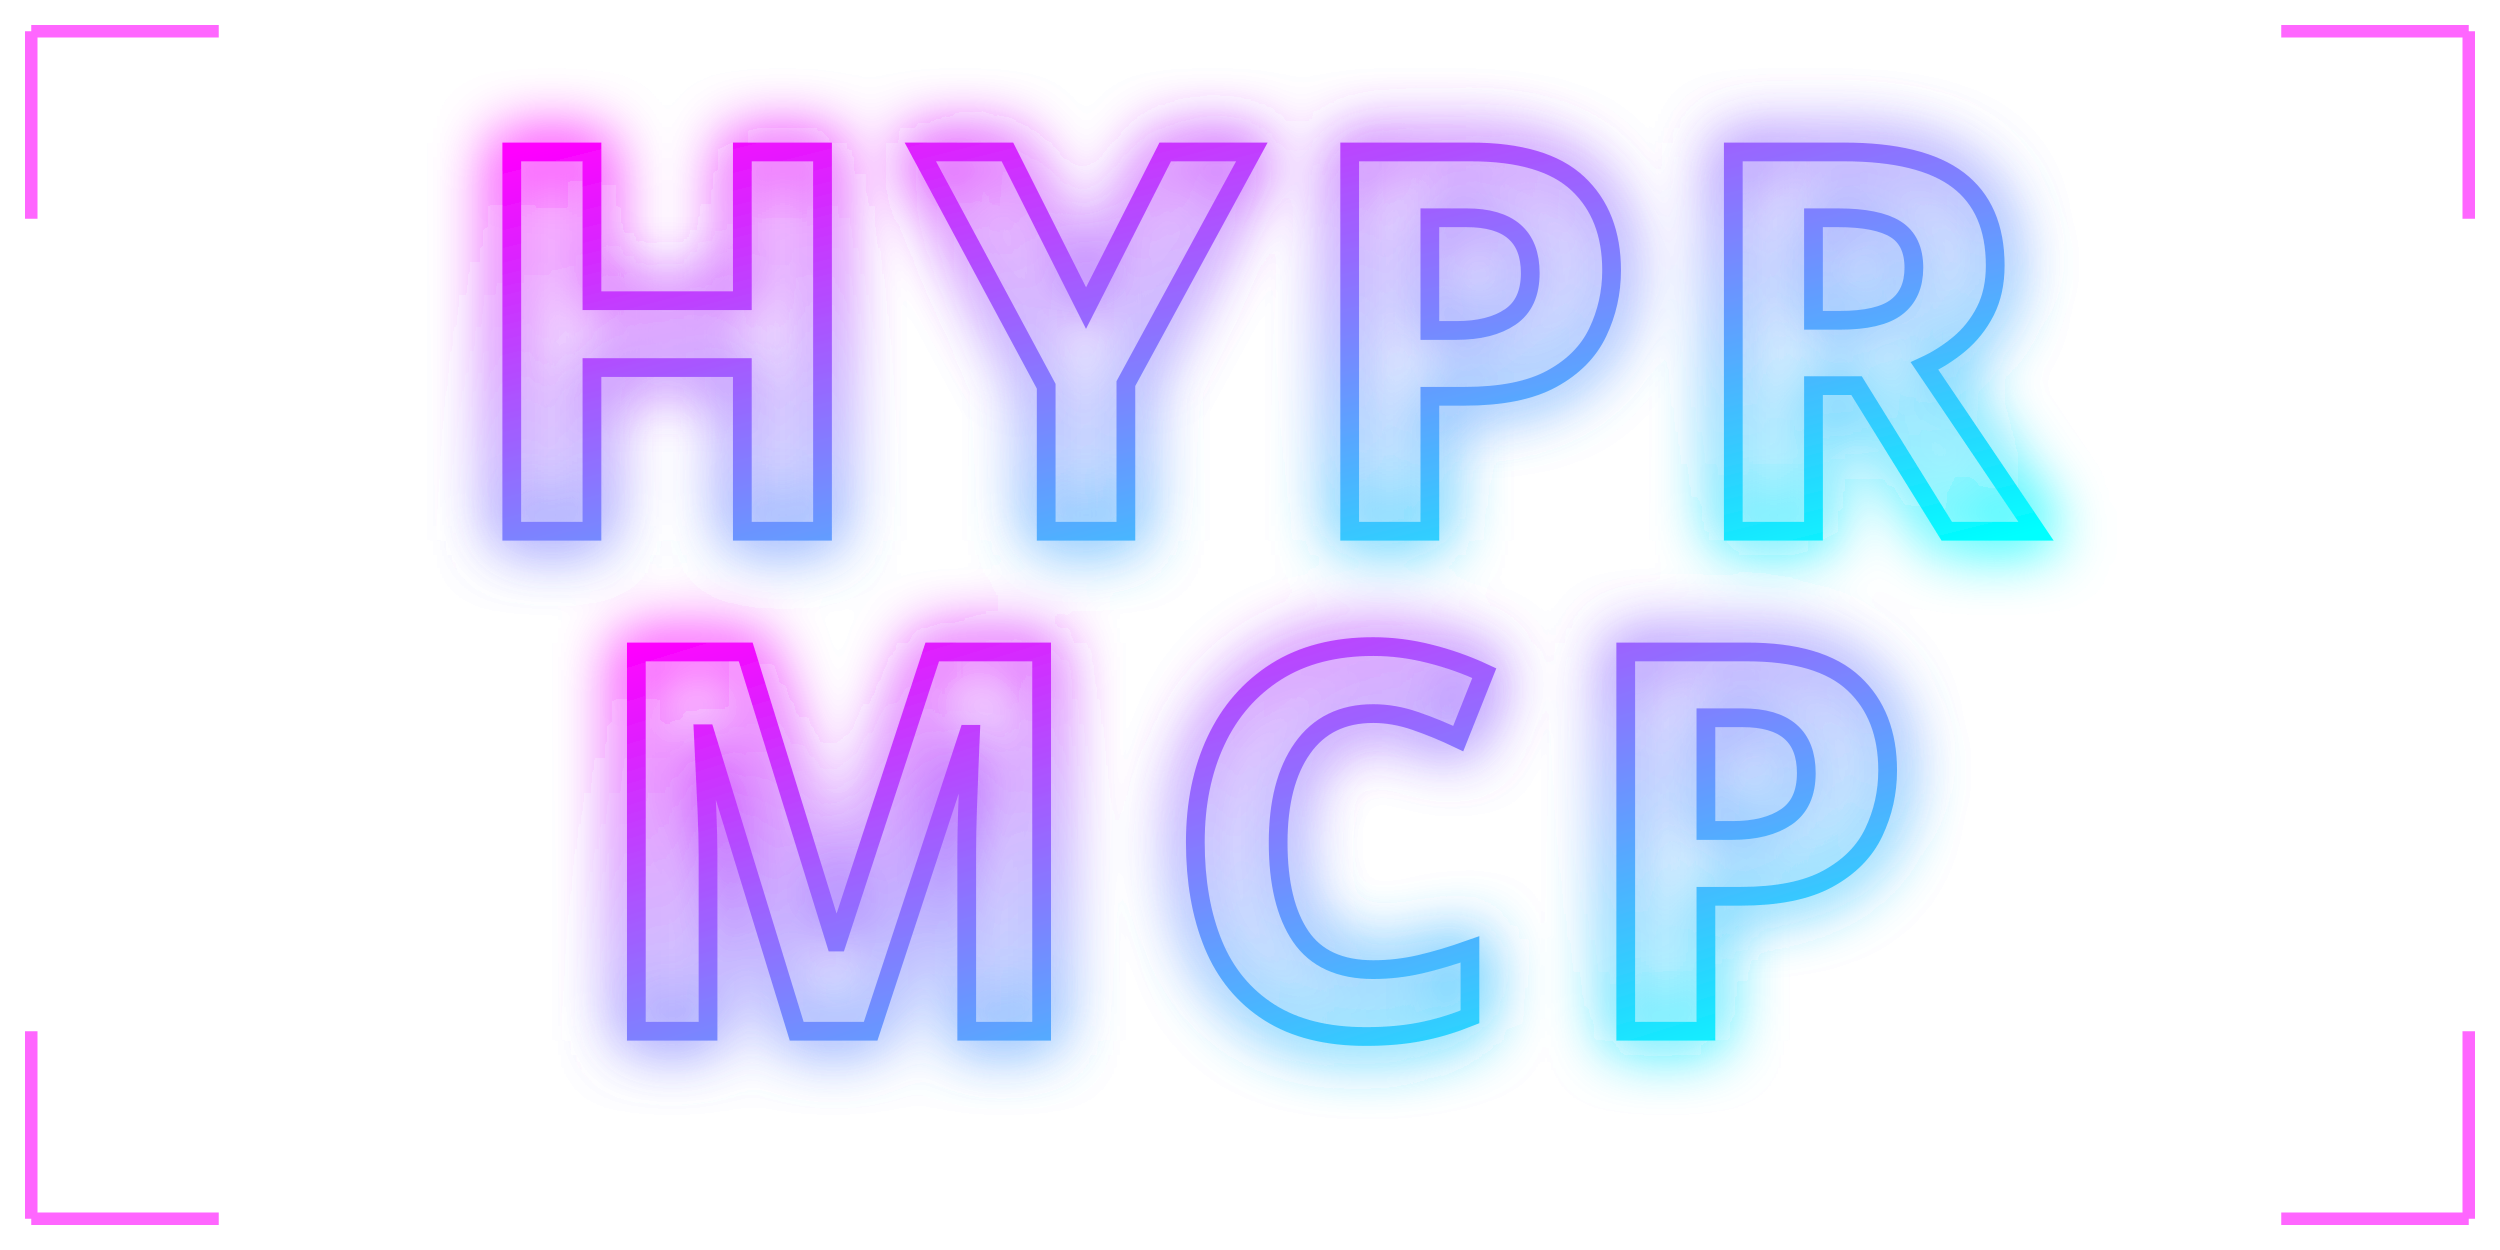
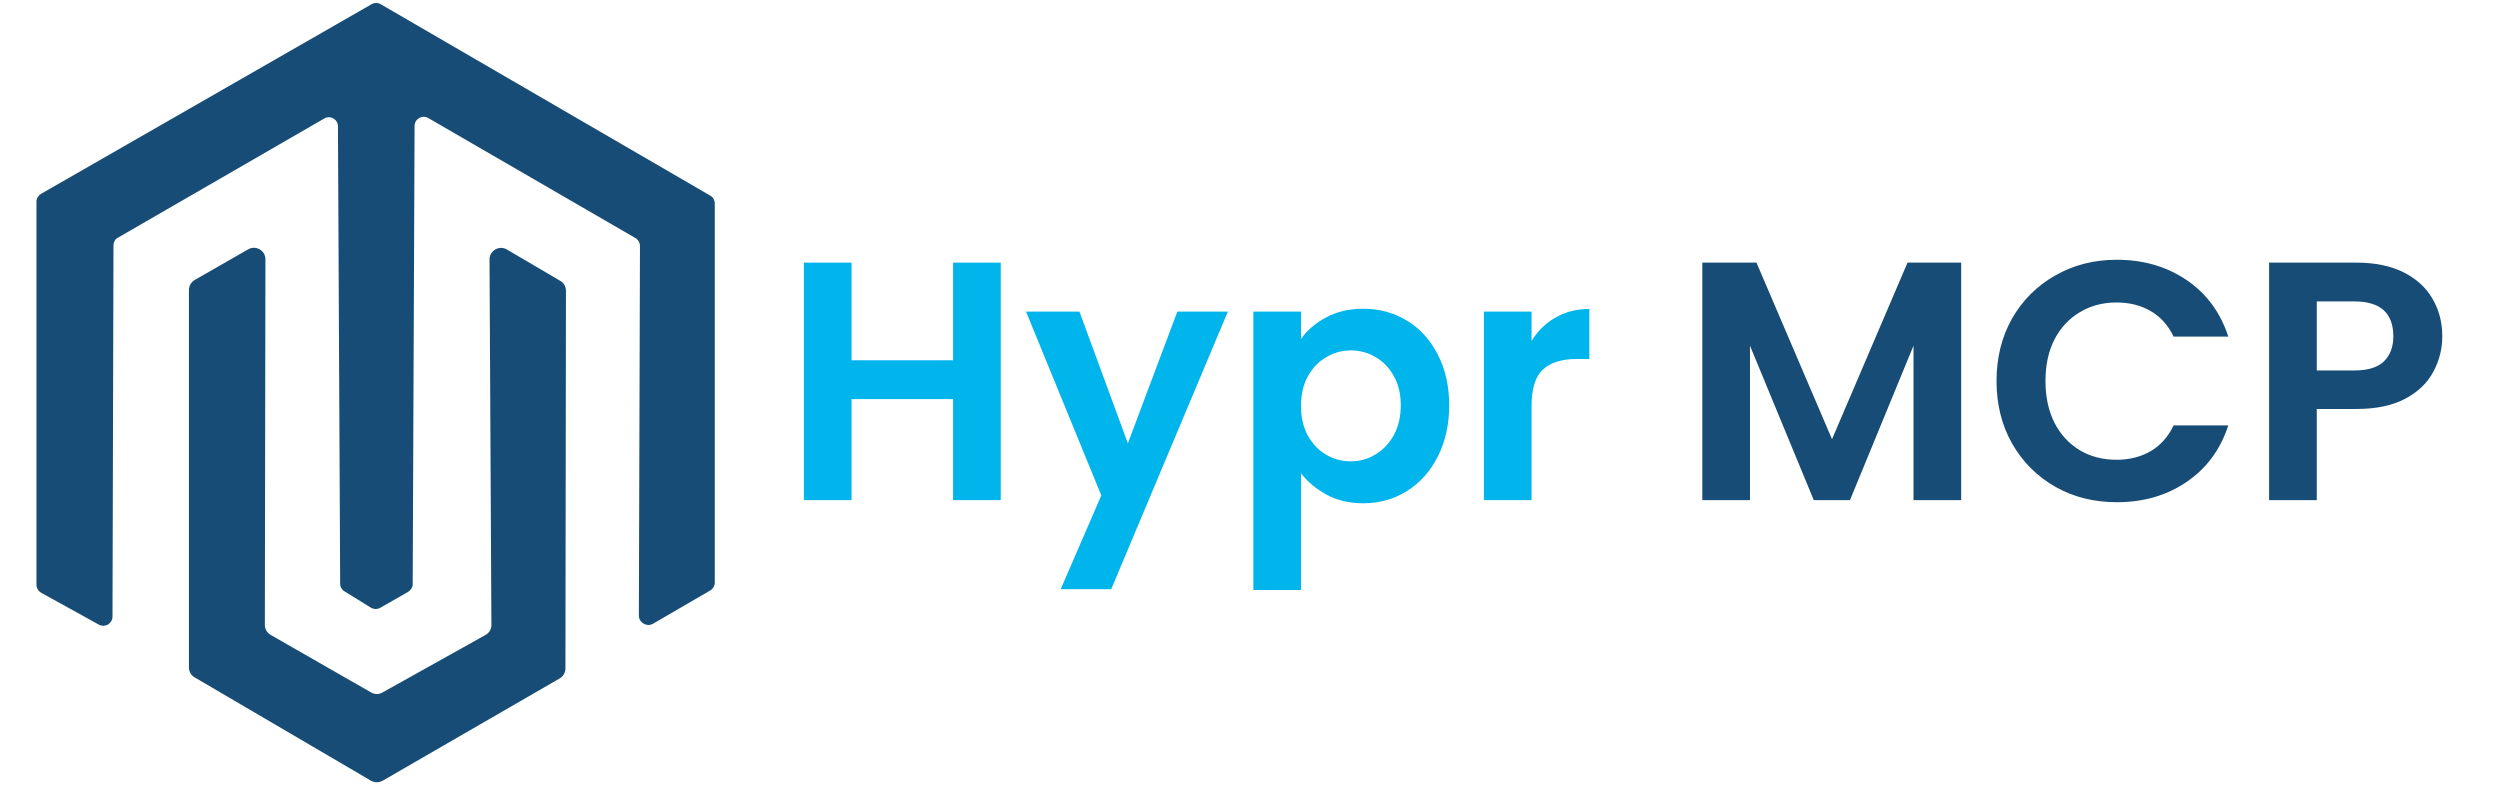
- <svg xmlns="http://www.w3.org/2000/svg" width="400" height="200" viewBox="0 0 400 200">
+ <svg xmlns="http://www.w3.org/2000/svg" width="200" zoomAndPan="magnify" viewBox="0 0 150 48" height="64" preserveAspectRatio="xMidYMid meet" version="1.0">
  <defs>
-     <filter id="outline-glow-4">
-       <feGaussianBlur stdDeviation="5" result="coloredBlur" />
-       <feMerge>
-         <feMergeNode in="coloredBlur" />
-         <feMergeNode in="coloredBlur" />
-         <feMergeNode in="SourceGraphic" />
-       </feMerge>
-     </filter>
-     <linearGradient id="stroke-grad-4" x1="0%" y1="0%" x2="100%" y2="100%">
-       <stop offset="0%" style="stop-color:#ff00ff;stop-opacity:1" />
-       <stop offset="100%" style="stop-color:#00ffff;stop-opacity:1" />
-     </linearGradient>
+     <g />
+     <clipPath id="4e45176b58">
+       <rect x="0" width="102" y="0" height="29" />
+     </clipPath>
  </defs>
-   <g font-family="Impact, sans-serif" font-size="85" font-weight="900" text-anchor="middle" fill="none" stroke="url(#stroke-grad-4)" stroke-width="3" filter="url(#outline-glow-4)">
-     <text x="200" y="85" style="letter-spacing: 8px;">HYPR</text>
-     <text x="200" y="165" style="letter-spacing: 12px;">MCP</text>
-   </g>
-   <g stroke="#ff00ff" stroke-width="2" fill="none" opacity="0.6">
-     <path d="M 5 5 L 35 5 M 5 5 L 5 35" />
-     <path d="M 395 5 L 365 5 M 395 5 L 395 35" />
-     <path d="M 5 195 L 35 195 M 5 195 L 5 165" />
-     <path d="M 395 195 L 365 195 M 395 195 L 395 165" />
+   <path fill="#174c76" d="M 39.184 37.422 L 42.617 35.426 C 42.785 35.324 42.887 35.145 42.887 34.957 L 42.887 12.211 C 42.887 12.02 42.785 11.828 42.617 11.738 L 22.844 0.254 C 22.676 0.156 22.465 0.156 22.293 0.254 L 2.465 11.629 C 2.297 11.73 2.188 11.906 2.188 12.109 L 2.188 35.078 C 2.188 35.281 2.297 35.461 2.465 35.562 L 5.934 37.48 C 6.301 37.68 6.75 37.41 6.75 36.996 L 6.809 14.723 C 6.809 14.531 6.906 14.344 7.086 14.254 L 19.457 7.109 C 19.828 6.895 20.277 7.164 20.277 7.578 L 20.41 35.023 C 20.41 35.215 20.512 35.391 20.668 35.48 L 22.25 36.457 C 22.418 36.559 22.633 36.57 22.812 36.469 L 24.48 35.516 C 24.648 35.414 24.762 35.234 24.762 35.043 L 24.875 7.559 C 24.875 7.129 25.336 6.871 25.703 7.086 L 38.129 14.285 C 38.297 14.387 38.398 14.566 38.398 14.77 L 38.332 36.973 C 38.355 37.367 38.816 37.637 39.184 37.422 Z M 39.184 37.422 " fill-opacity="1" fill-rule="nonzero" />
+   <path fill="#174c76" d="M 30.414 14.969 L 33.621 16.855 C 33.836 16.977 33.957 17.203 33.957 17.449 L 33.926 40.113 C 33.926 40.359 33.789 40.586 33.578 40.707 L 22.957 46.844 C 22.742 46.965 22.473 46.965 22.262 46.844 L 11.676 40.641 C 11.461 40.52 11.336 40.293 11.336 40.047 L 11.336 17.391 C 11.336 17.145 11.473 16.922 11.684 16.797 L 14.895 14.957 C 15.352 14.699 15.926 15.027 15.926 15.555 L 15.891 37.5 C 15.891 37.746 16.027 37.973 16.238 38.094 L 22.273 41.551 C 22.484 41.672 22.742 41.672 22.945 41.551 L 29.137 38.094 C 29.348 37.973 29.496 37.746 29.484 37.488 L 29.371 15.562 C 29.371 15.039 29.953 14.699 30.414 14.969 Z M 30.414 14.969 " fill-opacity="1" fill-rule="nonzero" />
+   <g transform="matrix(1, 0, 0, 1, 46, 9)">
+     <g clip-path="url(#4e45176b58)">
+       <g fill="#00b5eb" fill-opacity="1">
+         <g transform="translate(0.825994, 21.00762)">
+           <g>
+             <path d="M 13.219 -14.25 L 13.219 0 L 10.359 0 L 10.359 -6.062 L 4.266 -6.062 L 4.266 0 L 1.406 0 L 1.406 -14.25 L 4.266 -14.25 L 4.266 -8.391 L 10.359 -8.391 L 10.359 -14.25 Z M 13.219 -14.25 " />
+           </g>
+         </g>
+       </g>
+       <g fill="#00b5eb" fill-opacity="1">
+         <g transform="translate(15.4532, 21.00762)">
+           <g>
+             <path d="M 12.219 -11.312 L 5.219 5.344 L 2.188 5.344 L 4.625 -0.281 L 0.109 -11.312 L 3.312 -11.312 L 6.219 -3.406 L 9.188 -11.312 Z M 12.219 -11.312 " />
+           </g>
+         </g>
+       </g>
+       <g fill="#00b5eb" fill-opacity="1">
+         <g transform="translate(27.79555, 21.00762)">
+           <g>
+             <path d="M 4.266 -9.672 C 4.629 -10.191 5.133 -10.625 5.781 -10.969 C 6.426 -11.312 7.164 -11.484 8 -11.484 C 8.969 -11.484 9.844 -11.242 10.625 -10.766 C 11.406 -10.297 12.02 -9.617 12.469 -8.734 C 12.926 -7.859 13.156 -6.844 13.156 -5.688 C 13.156 -4.531 12.926 -3.504 12.469 -2.609 C 12.02 -1.723 11.406 -1.035 10.625 -0.547 C 9.844 -0.055 8.969 0.188 8 0.188 C 7.164 0.188 6.43 0.016 5.797 -0.328 C 5.172 -0.672 4.66 -1.098 4.266 -1.609 L 4.266 5.391 L 1.406 5.391 L 1.406 -11.312 L 4.266 -11.312 Z M 10.25 -5.688 C 10.25 -6.375 10.109 -6.961 9.828 -7.453 C 9.547 -7.953 9.176 -8.332 8.719 -8.594 C 8.27 -8.852 7.781 -8.984 7.25 -8.984 C 6.727 -8.984 6.238 -8.848 5.781 -8.578 C 5.32 -8.316 4.953 -7.93 4.672 -7.422 C 4.398 -6.922 4.266 -6.332 4.266 -5.656 C 4.266 -4.969 4.398 -4.375 4.672 -3.875 C 4.953 -3.375 5.32 -2.988 5.781 -2.719 C 6.238 -2.457 6.727 -2.328 7.25 -2.328 C 7.781 -2.328 8.27 -2.461 8.719 -2.734 C 9.176 -3.004 9.547 -3.391 9.828 -3.891 C 10.109 -4.398 10.25 -5 10.25 -5.688 Z M 10.25 -5.688 " />
+           </g>
+         </g>
+       </g>
+       <g fill="#00b5eb" fill-opacity="1">
+         <g transform="translate(41.62713, 21.00762)">
+           <g>
+             <path d="M 4.266 -9.547 C 4.629 -10.148 5.109 -10.617 5.703 -10.953 C 6.297 -11.297 6.973 -11.469 7.734 -11.469 L 7.734 -8.469 L 6.984 -8.469 C 6.078 -8.469 5.395 -8.254 4.938 -7.828 C 4.488 -7.41 4.266 -6.676 4.266 -5.625 L 4.266 0 L 1.406 0 L 1.406 -11.312 L 4.266 -11.312 Z M 4.266 -9.547 " />
+           </g>
+         </g>
+       </g>
+       <g fill="#174c76" fill-opacity="1">
+         <g transform="translate(49.8772, 21.00762)">
+           <g />
+         </g>
+       </g>
+       <g fill="#174c76" fill-opacity="1">
+         <g transform="translate(54.73253, 21.00762)">
+           <g>
+             <path d="M 16.938 -14.25 L 16.938 0 L 14.078 0 L 14.078 -9.266 L 10.266 0 L 8.094 0 L 4.266 -9.266 L 4.266 0 L 1.406 0 L 1.406 -14.25 L 4.656 -14.25 L 9.188 -3.656 L 13.719 -14.25 Z M 16.938 -14.25 " />
+           </g>
+         </g>
+       </g>
+       <g fill="#174c76" fill-opacity="1">
+         <g transform="translate(73.07264, 21.00762)">
+           <g>
+             <path d="M 0.719 -7.141 C 0.719 -8.547 1.031 -9.801 1.656 -10.906 C 2.289 -12.008 3.156 -12.867 4.25 -13.484 C 5.344 -14.109 6.57 -14.422 7.938 -14.422 C 9.531 -14.422 10.926 -14.016 12.125 -13.203 C 13.32 -12.391 14.156 -11.258 14.625 -9.812 L 11.344 -9.812 C 11.02 -10.488 10.562 -11 9.969 -11.344 C 9.375 -11.688 8.691 -11.859 7.922 -11.859 C 7.086 -11.859 6.348 -11.66 5.703 -11.266 C 5.055 -10.879 4.551 -10.332 4.188 -9.625 C 3.832 -8.926 3.656 -8.098 3.656 -7.141 C 3.656 -6.203 3.832 -5.375 4.188 -4.656 C 4.551 -3.945 5.055 -3.395 5.703 -3 C 6.348 -2.613 7.086 -2.422 7.922 -2.422 C 8.691 -2.422 9.375 -2.594 9.969 -2.938 C 10.562 -3.289 11.02 -3.805 11.344 -4.484 L 14.625 -4.484 C 14.156 -3.035 13.32 -1.906 12.125 -1.094 C 10.938 -0.281 9.539 0.125 7.938 0.125 C 6.57 0.125 5.344 -0.18 4.25 -0.797 C 3.156 -1.422 2.289 -2.285 1.656 -3.391 C 1.031 -4.492 0.719 -5.742 0.719 -7.141 Z M 0.719 -7.141 " />
+           </g>
+         </g>
+       </g>
+       <g fill="#174c76" fill-opacity="1">
+         <g transform="translate(88.74027, 21.00762)">
+           <g>
+             <path d="M 11.797 -9.828 C 11.797 -9.066 11.613 -8.352 11.25 -7.688 C 10.895 -7.02 10.332 -6.484 9.562 -6.078 C 8.789 -5.672 7.82 -5.469 6.656 -5.469 L 4.266 -5.469 L 4.266 0 L 1.406 0 L 1.406 -14.25 L 6.656 -14.25 C 7.758 -14.25 8.695 -14.055 9.469 -13.672 C 10.238 -13.285 10.816 -12.758 11.203 -12.094 C 11.598 -11.426 11.797 -10.672 11.797 -9.828 Z M 6.531 -7.781 C 7.32 -7.781 7.906 -7.957 8.281 -8.312 C 8.664 -8.676 8.859 -9.18 8.859 -9.828 C 8.859 -11.223 8.082 -11.922 6.531 -11.922 L 4.266 -11.922 L 4.266 -7.781 Z M 6.531 -7.781 " />
+           </g>
+         </g>
+       </g>
+     </g>
  </g>
</svg>
